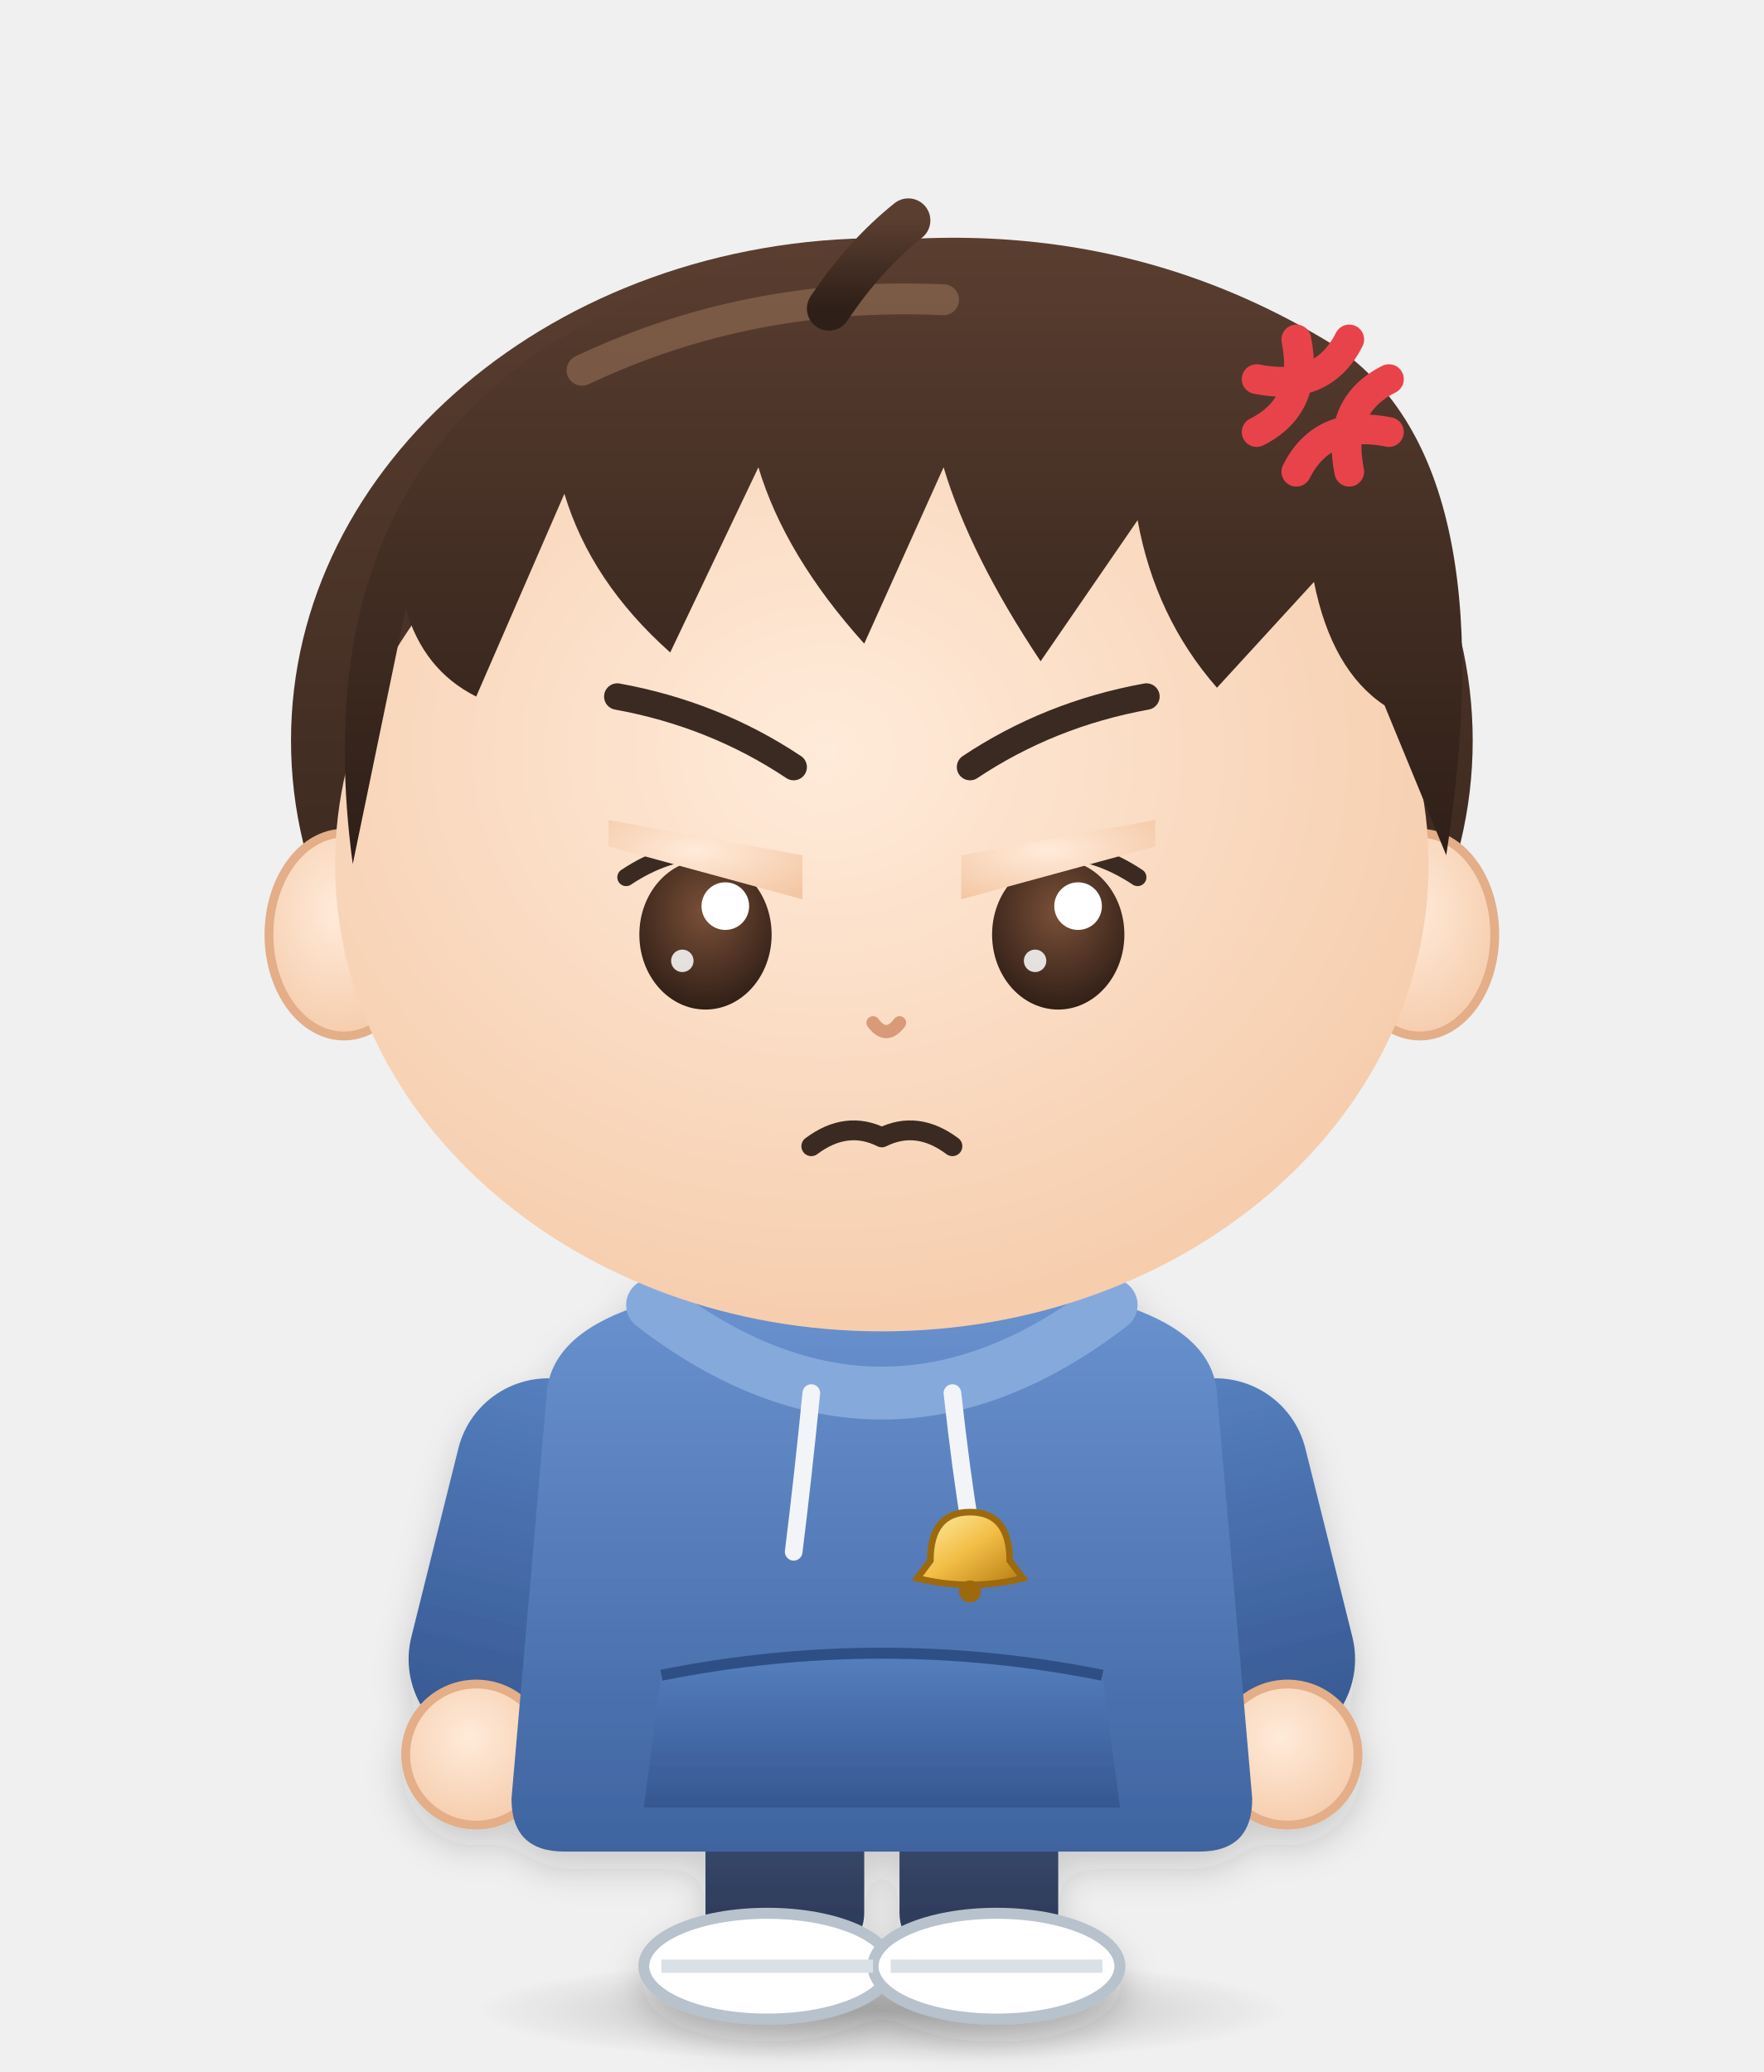
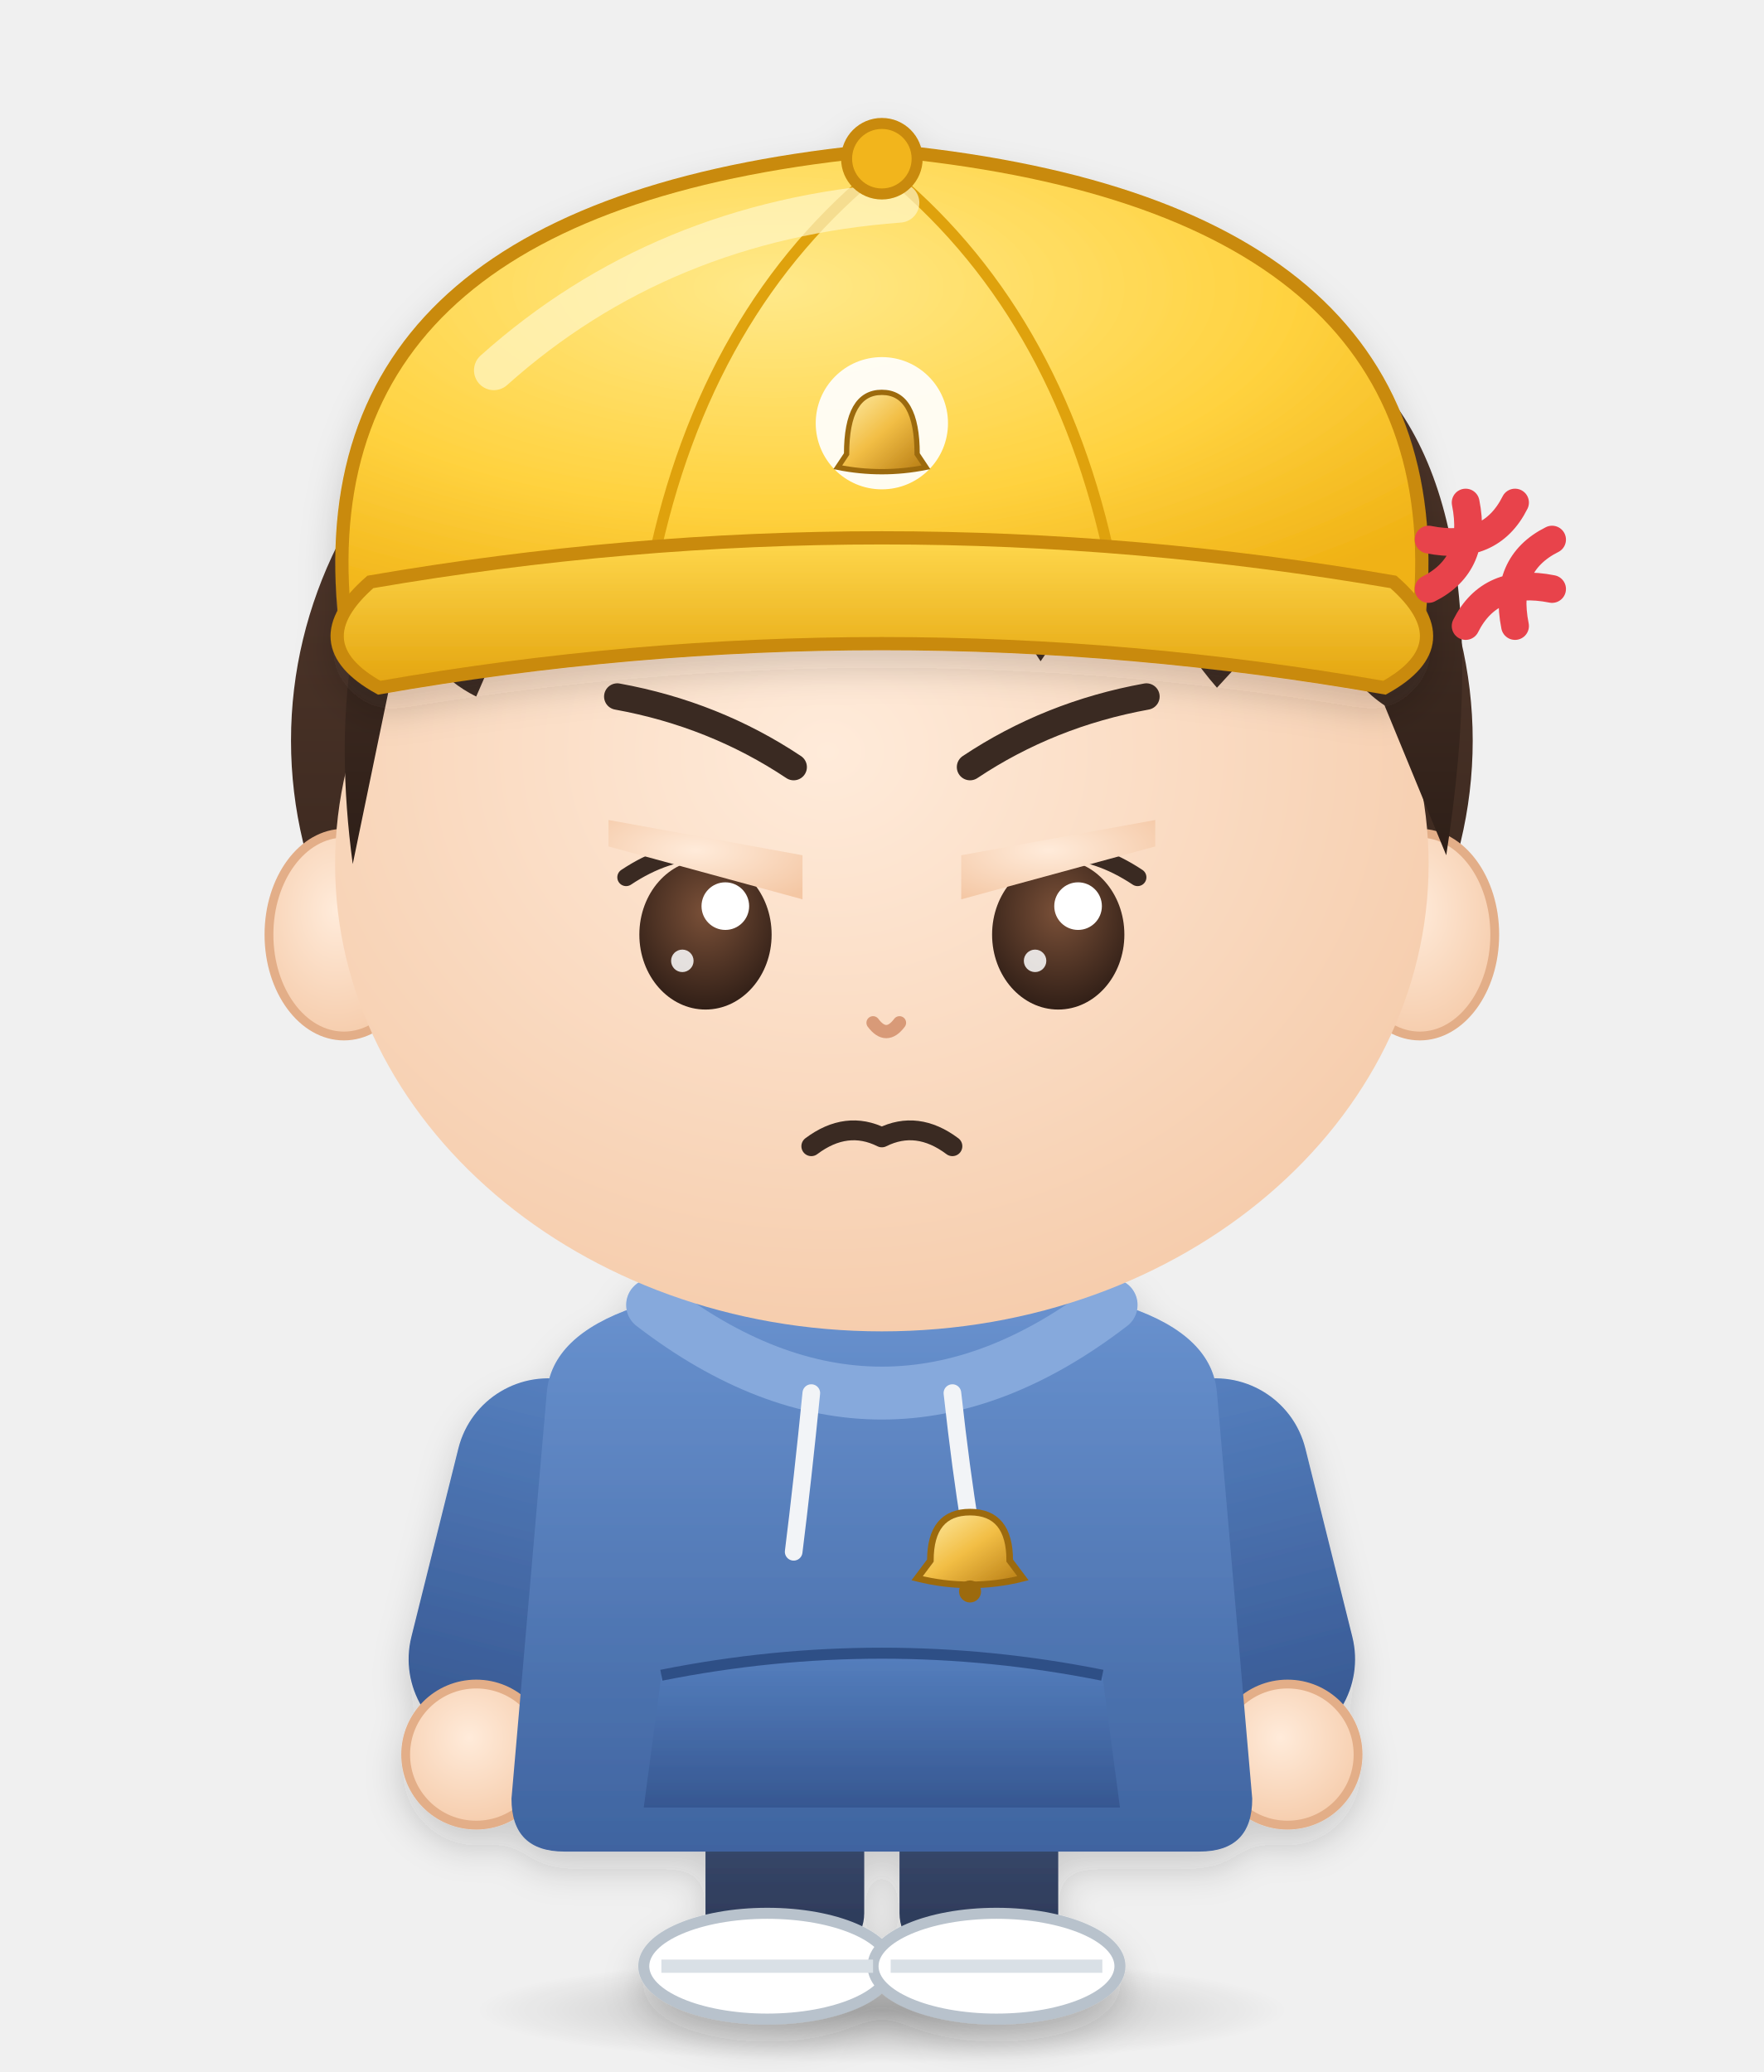
<svg xmlns="http://www.w3.org/2000/svg" viewBox="0 0 400 470" width="400" height="470">
  <defs>
    <radialGradient id="skin" cx="0.45" cy="0.38" r="0.75">
      <stop offset="0" stop-color="#FFEBDA" />
      <stop offset="1" stop-color="#F4C7A4" />
    </radialGradient>
    <linearGradient id="hair" x1="0" y1="0" x2="0" y2="1">
      <stop offset="0" stop-color="#5A3E30" />
      <stop offset="1" stop-color="#2E1F18" />
+     </linearGradient>
+     <radialGradient id="cap" cx="0.4" cy="0.3" r="0.8">
+       <stop offset="0" stop-color="#FFE98A" />
+       <stop offset="0.6" stop-color="#FFD23F" />
+       <stop offset="1" stop-color="#F0B215" />
+     </radialGradient>
+     <linearGradient id="brim" x1="0" y1="0" x2="0" y2="1">
+       <stop offset="0" stop-color="#FFD84D" />
+       <stop offset="1" stop-color="#E3A40E" />
    </linearGradient>
    <linearGradient id="hoodie" x1="0" y1="0" x2="0" y2="1">
      <stop offset="0" stop-color="#6A93D0" />
      <stop offset="1" stop-color="#3F64A0" />
    </linearGradient>
    <linearGradient id="hoodieDark" x1="0" y1="0" x2="0" y2="1">
      <stop offset="0" stop-color="#557FBE" />
      <stop offset="1" stop-color="#365791" />
    </linearGradient>
    <linearGradient id="jeans" x1="0" y1="0" x2="0" y2="1">
      <stop offset="0" stop-color="#3B4C70" />
      <stop offset="1" stop-color="#2A3754" />
    </linearGradient>
    <radialGradient id="iris" cx="0.5" cy="0.35" r="0.7">
      <stop offset="0" stop-color="#7A5038" />
      <stop offset="1" stop-color="#2B1B14" />
    </radialGradient>
    <linearGradient id="gold" x1="0" y1="0" x2="1" y2="1">
      <stop offset="0" stop-color="#FFF1B0" />
      <stop offset="0.5" stop-color="#F2BE45" />
      <stop offset="1" stop-color="#B57A12" />
    </linearGradient>
    <radialGradient id="ground" cx="0.5" cy="0.5" r="0.5">
      <stop offset="0" stop-color="#000" stop-opacity="0.25" />
      <stop offset="1" stop-color="#000" stop-opacity="0" />
    </radialGradient>
    <filter id="soft" x="-40%" y="-40%" width="180%" height="180%">
      <feGaussianBlur stdDeviation="4" />
    </filter>
    <filter id="shadow" x="-20%" y="-20%" width="140%" height="150%">
      <feDropShadow dx="0" dy="4" stdDeviation="4" flood-color="#2A2030" flood-opacity="0.18" />
    </filter>
  </defs>
  <ellipse cx="200" cy="456" rx="92" ry="12" fill="url(#ground)" />
  <g filter="url(#shadow)">
    <rect x="160" y="410" width="36" height="34" rx="10" fill="url(#jeans)" />
    <rect x="204" y="410" width="36" height="34" rx="10" fill="url(#jeans)" />
    <ellipse cx="174" cy="446" rx="28" ry="12" fill="#FFFFFF" stroke="#B8C2CC" stroke-width="2.5" />
    <ellipse cx="226" cy="446" rx="28" ry="12" fill="#FFFFFF" stroke="#B8C2CC" stroke-width="2.5" />
    <path d="M150 446 L198 446 M202 446 L250 446" stroke="#D9E0E6" stroke-width="3" />
    <rect x="98" y="312" width="42" height="86" rx="21" fill="url(#hoodieDark)" transform="rotate(14 119 355)" />
    <rect x="260" y="312" width="42" height="86" rx="21" fill="url(#hoodieDark)" transform="rotate(-14 281 355)" />
    <circle cx="108" cy="398" r="16" fill="url(#skin)" stroke="#E3AE88" stroke-width="2" />
    <circle cx="292" cy="398" r="16" fill="url(#skin)" stroke="#E3AE88" stroke-width="2" />
    <path d="M124 316 Q126 290 200 290 Q274 290 276 316 L284 408 Q284 420 272 420 L128 420 Q116 420 116 408 Z" fill="url(#hoodie)" />
    <path d="M150 380 Q200 370 250 380 L254 410 L146 410 Z" fill="url(#hoodieDark)" />
    <path d="M150 380 Q200 370 250 380" fill="none" stroke="#2F4F86" stroke-width="2.5" />
    <path d="M148 296 Q200 336 252 296" fill="none" stroke="#86A9DC" stroke-width="12" stroke-linecap="round" />
    <path d="M184 316 Q182 336 180 352" fill="none" stroke="#F2F4F7" stroke-width="4" stroke-linecap="round" />
    <path d="M216 316 Q218 334 220 346" fill="none" stroke="#F2F4F7" stroke-width="4" stroke-linecap="round" />
    <path d="M211 354 Q211 343 220 343 Q229 343 229 354 L232 358 Q220 361 208 358 Z" fill="url(#gold)" stroke="#9C6A10" stroke-width="1.5" />
    <circle cx="220" cy="361" r="2.5" fill="#9C6A10" />
  </g>
  <rect x="186" y="282" width="28" height="18" rx="6" fill="#EDB993" />
  <ellipse cx="200" cy="168" rx="134" ry="114" fill="url(#hair)" />
  <ellipse cx="78" cy="212" rx="17" ry="23" fill="url(#skin)" stroke="#E3AE88" stroke-width="2" />
  <ellipse cx="322" cy="212" rx="17" ry="23" fill="url(#skin)" stroke="#E3AE88" stroke-width="2" />
  <ellipse cx="200" cy="196" rx="124" ry="106" fill="url(#skin)" />
  <path d="M80 196 Q66 92 160 62 Q240 40 302 78 Q342 104 328 194 L314 160 Q302 152 298 132            L276 156 Q262 140 258 118 L236 150 Q220 126 214 106 L196 146 Q178 126 172 106            L152 148 Q134 132 128 112 L108 158 Q96 152 92 138 Z" fill="url(#hair)" />
-   <path d="M132 84 Q170 66 214 68" fill="none" stroke="#8A6650" stroke-width="7" stroke-linecap="round" opacity="0.7" />
-   <path d="M188 70 Q196 58 206 50" fill="none" stroke="url(#hair)" stroke-width="10" stroke-linecap="round" />
+   <g filter="url(#shadow)">
+     <path d="M78 138 Q70 46 200 34 Q330 46 322 138 Q200 118 78 138 Z" fill="url(#cap)" stroke="#C98A0A" stroke-width="3" />
+     <path d="M200 38 Q160 70 148 128 M200 38 Q240 70 252 128" fill="none" stroke="#DFA20F" stroke-width="2.5" />
+     <path d="M112 84 Q150 50 204 46" fill="none" stroke="#FFF6C8" stroke-width="9" stroke-linecap="round" opacity="0.7" />
+     <circle cx="200" cy="36" r="8" fill="#F2B51C" stroke="#C98A0A" stroke-width="2.5" />
+     <circle cx="200" cy="96" r="15" fill="#FFFFFF" opacity="0.92" />
+     <path d="M192 103 Q192 89 200 89 Q208 89 208 103 L210 106 Q200 108 190 106 Z" fill="url(#gold)" stroke="#9C6A10" stroke-width="1.2" />
+     <path d="M84 132 Q200 112 316 132 Q332 146 314 156 Q200 136 86 156 Q68 146 84 132 Z" fill="url(#brim)" stroke="#C98A0A" stroke-width="3" />
+   </g>
  <path d="M198 232 Q201 236 204 232" fill="none" stroke="#D89A78" stroke-width="3" stroke-linecap="round" />
-   <path d="M-10 -4 Q0 -2 4 -10 M10 4 Q0 2 -4 10 M-4 -10 Q-2 0 -10 4 M4 10 Q2 0 10 -4" fill="none" stroke="#E8434B" stroke-width="4.5" stroke-linecap="round" transform="translate(300 92) scale(1.5)" />
+   <path d="M-10 -4 Q0 -2 4 -10 M10 4 Q0 2 -4 10 M-4 -10 Q-2 0 -10 4 M4 10 Q2 0 10 -4" fill="none" stroke="#E8434B" stroke-width="4.5" stroke-linecap="round" transform="translate(338 128) scale(1.4)" />
  <ellipse cx="160" cy="212" rx="15" ry="17" fill="url(#iris)" />
  <circle cx="164.5" cy="205.54" r="5.4" fill="#FFFFFF" />
  <circle cx="154.75" cy="217.95" r="2.55" fill="#FFFFFF" opacity="0.85" />
  <path d="M142 199 Q160 187 178 199" fill="none" stroke="#3A2A22" stroke-width="4" stroke-linecap="round" stroke-linejoin="round" />
  <ellipse cx="240" cy="212" rx="15" ry="17" fill="url(#iris)" />
  <circle cx="244.5" cy="205.54" r="5.4" fill="#FFFFFF" />
  <circle cx="234.75" cy="217.95" r="2.55" fill="#FFFFFF" opacity="0.85" />
  <path d="M222 199 Q240 187 258 199" fill="none" stroke="#3A2A22" stroke-width="4" stroke-linecap="round" stroke-linejoin="round" />
  <path d="M138 192 L182 204 L182 194 L138 186 Z" fill="url(#skin)" />
  <path d="M262 192 L218 204 L218 194 L262 186 Z" fill="url(#skin)" />
  <path d="M140 158 Q162 162 180 174" fill="none" stroke="#3A2A22" stroke-width="6" stroke-linecap="round" stroke-linejoin="round" />
  <path d="M220 174 Q238 162 260 158" fill="none" stroke="#3A2A22" stroke-width="6" stroke-linecap="round" stroke-linejoin="round" />
  <path d="M184 260 Q192 254 200 258 Q208 254 216 260" fill="none" stroke="#3A2A22" stroke-width="4.5" stroke-linecap="round" stroke-linejoin="round" />
</svg>
